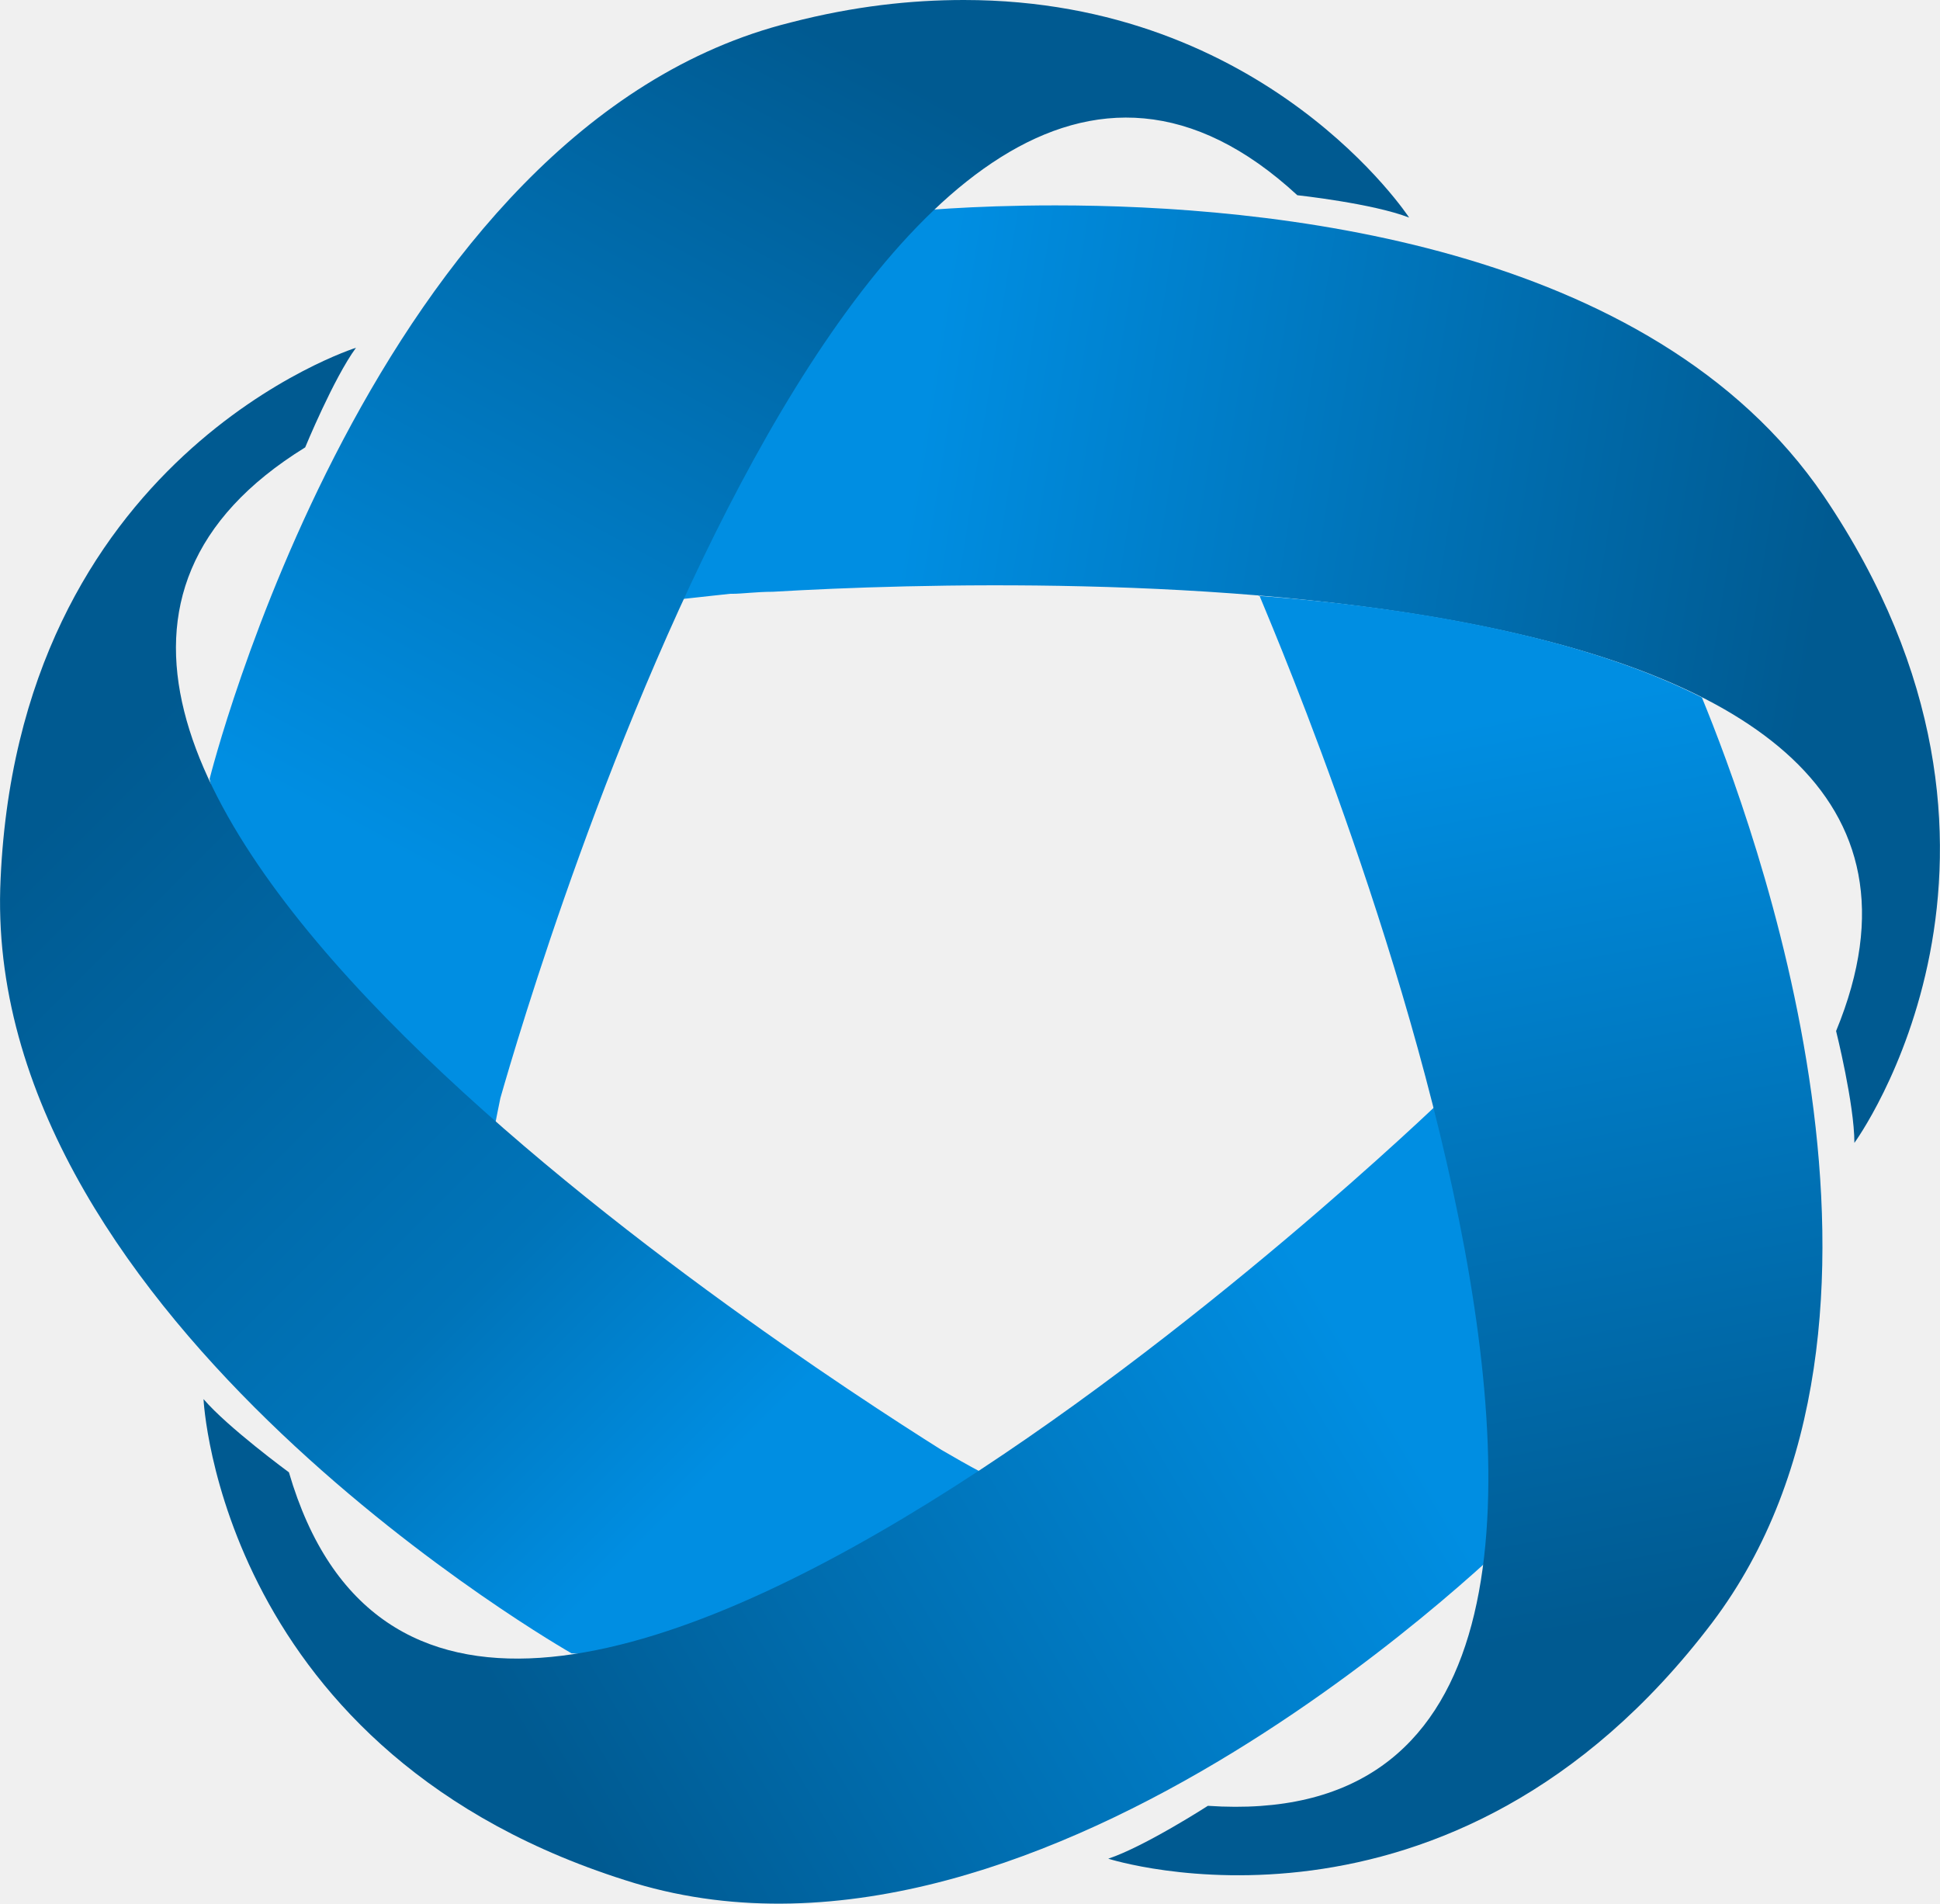
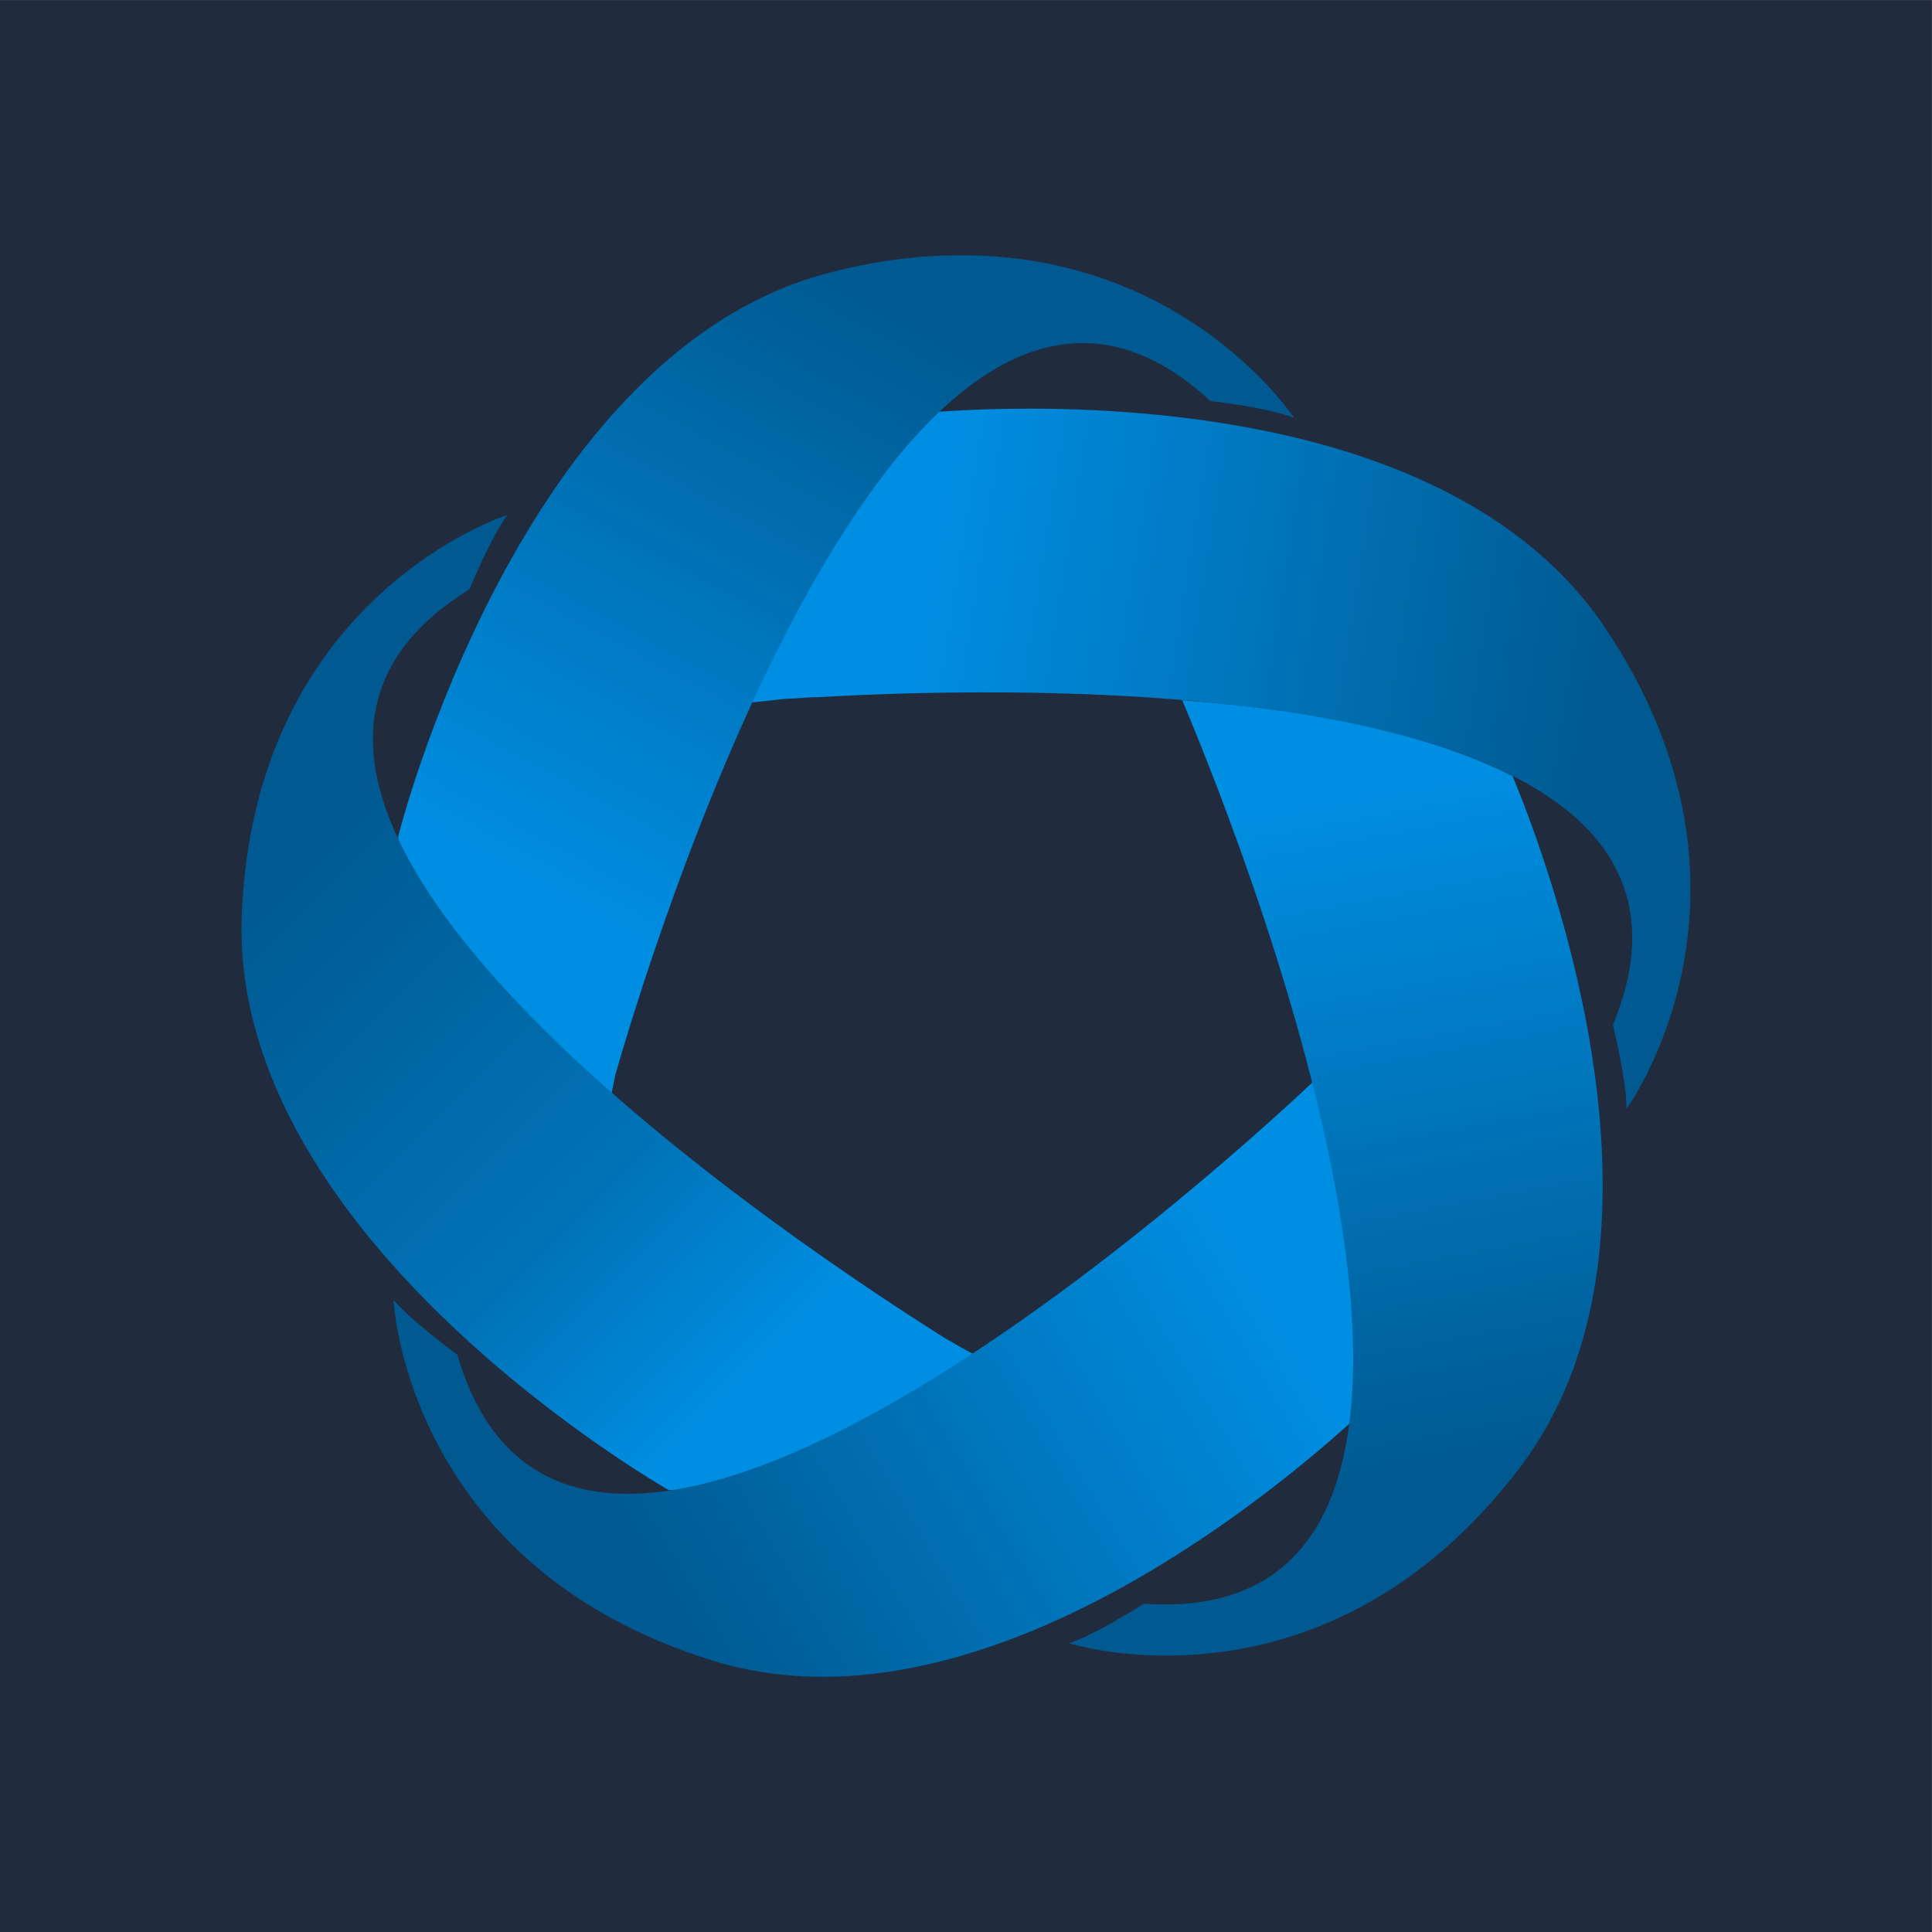
- <svg xmlns="http://www.w3.org/2000/svg" xmlns:xlink="http://www.w3.org/1999/xlink" xml:space="preserve" width="85.636mm" height="84.001mm" version="1.1" style="shape-rendering:geometricPrecision; text-rendering:geometricPrecision; image-rendering:optimizeQuality; fill-rule:evenodd; clip-rule:evenodd" viewBox="0 0 954 936" id="svg2">
-   <defs id="defs4">
-     <style type="text/css" id="style6">
-     .fil6 {fill:none}
-     .fil1 {fill:#0070B8;fill-rule:nonzero}
-     .fil3 {fill:url(#id0)}
-     .fil4 {fill:url(#id1)}
-     .fil0 {fill:url(#id2)}
-     .fil5 {fill:url(#id3)}
-     .fil2 {fill:url(#id4)}
-    </style>
-     <linearGradient id="id0" gradientUnits="userSpaceOnUse" x1="40.959" y1="386.213" x2="365.241" y2="710.493">
-       <stop offset="0" style="stop-opacity:1; stop-color:#005A91" id="stop9" />
-       <stop offset="0.678" style="stop-opacity:1; stop-color:#0074B9" id="stop11" />
-       <stop offset="1" style="stop-opacity:1; stop-color:#008EE2" id="stop13" />
+ <svg xmlns="http://www.w3.org/2000/svg" xmlns:xlink="http://www.w3.org/1999/xlink" id="svg2" width="512" height="512" version="1.1" viewBox="0 0 512 512" xml:space="preserve">
+   <defs id="defs6">
+     <clipPath id="clipPath28">
+       <path id="path26" d="m0 807h712v-807h-712z" />
+     </clipPath>
+     <clipPath id="clipPath36">
+       <path id="path34" d="m163.75 548.25h384.5v-384.5h-384.5z" />
+     </clipPath>
+     <clipPath id="clipPath40">
+       <path id="path38" d="m163.75 548.25h384.5v-384.5h-384.5z" />
+     </clipPath>
+     <mask id="mask42" x="0" y="0" width="1" height="1" maskUnits="userSpaceOnUse">
+       <g id="g58">
+         <g id="g56" clip-path="url(#clipPath36)">
+           <path id="path44" d="m163.75 548.25h384.5v-384.5h-384.5z" />
+           <g id="g54">
+             <g id="g52">
+               <g id="g50" clip-path="url(#clipPath40)">
+                 <path id="path48" d="m99.917 612.08h512.67v-512.67h-512.67z" fill="#fff" />
+               </g>
+             </g>
+           </g>
+         </g>
+       </g>
+     </mask>
+     <clipPath id="clipPath66">
+       <path id="path64" d="m163.75 548.25h384.5v-384.5h-384.5z" />
+     </clipPath>
+     <clipPath id="clipPath70">
+       <path id="path68" d="m164 548h384v-384h-384z" />
+     </clipPath>
+     <clipPath id="clipPath74">
+       <path id="path72" d="m164.07 547.97h383.93v-384.01h-383.93z" />
+     </clipPath>
+     <clipPath id="clipPath78">
+       <path id="path76" d="m164.02 547.93h383.82v-383.75h-383.82z" />
+     </clipPath>
+     <clipPath id="clipPath82">
+       <path id="path80" d="m299.75 548.25h0.5v-384.5h-0.5z" />
+     </clipPath>
+     <clipPath id="clipPath86">
+       <path id="path84" d="m355.75 548.25h0.5v-384.5h-0.5z" />
+     </clipPath>
+     <clipPath id="clipPath90">
+       <path id="path88" d="m411.83 548.25h0.5v-384.5h-0.5z" />
+     </clipPath>
+     <clipPath id="clipPath94">
+       <path id="path92" d="m163.9 412.1h383.93v-0.2h-383.93z" />
+     </clipPath>
+     <clipPath id="clipPath98">
+       <path id="path96" d="m163.9 356.1h383.93v-0.2h-383.93z" />
+     </clipPath>
+     <clipPath id="clipPath102">
+       <path id="path100" d="m163.75 300.25h384.23v-0.5h-384.23z" />
+     </clipPath>
+     <linearGradient id="id1" x1="270.9" x2="657.09" y1="878.53" y2="650.06" gradientUnits="userSpaceOnUse">
+       <stop id="stop16" stop-color="#005A91" offset="0" />
+       <stop id="stop18" stop-color="#008EE2" offset="1" />
    </linearGradient>
-     <linearGradient id="id1" gradientUnits="userSpaceOnUse" x1="270.904" y1="878.53" x2="657.093" y2="650.06">
-       <stop offset="0" style="stop-opacity:1; stop-color:#005A91" id="stop16" />
-       <stop offset="1" style="stop-opacity:1; stop-color:#008EE2" id="stop18" />
+     <linearGradient id="linearGradient9098" x1="891.61" x2="447.05" y1="316.48" y2="245.18" gradientUnits="userSpaceOnUse" xlink:href="#id1" />
+     <linearGradient id="linearGradient9100" x1="449.26" x2="234.05" y1="41.296" y2="440.75" gradientUnits="userSpaceOnUse" xlink:href="#id1" />
+     <linearGradient id="linearGradient9102" x1="40.959" x2="365.24" y1="386.21" y2="710.49" gradientUnits="userSpaceOnUse">
+       <stop id="stop9" stop-color="#005A91" offset="0" />
+       <stop id="stop11" stop-color="#0074B9" offset=".678" />
+       <stop id="stop13" stop-color="#008EE2" offset="1" />
    </linearGradient>
-     <linearGradient id="id2" gradientUnits="userSpaceOnUse" xlink:href="#id1" x1="891.606" y1="316.477" x2="447.052" y2="245.18" />
-     <linearGradient id="id3" gradientUnits="userSpaceOnUse" xlink:href="#id1" x1="777.962" y1="801.882" x2="695.417" y2="359.681" />
-     <linearGradient id="id4" gradientUnits="userSpaceOnUse" xlink:href="#id1" x1="449.258" y1="41.296" x2="234.054" y2="440.751" />
+     <linearGradient id="linearGradient9104" x1="270.9" x2="657.09" y1="878.53" y2="650.06" gradientUnits="userSpaceOnUse" xlink:href="#id1" />
+     <linearGradient id="linearGradient9106" x1="777.96" x2="695.42" y1="801.88" y2="359.68" gradientUnits="userSpaceOnUse" xlink:href="#id1" />
  </defs>
-   <g id="Capa_x0020_1">
-     <path class="fil0" d="M912 562l0 0c0,0 104,-142 -15,-318 -85,-125 -274,-143 -378,-143 -43,0 -71,3 -71,3l0 0c0,0 -116,70 -106,167 -4,-1 -7,0 -7,0l-9 24c-1,1 23,-2 33,-3 0,0 0,0 1,0 5,0 12,-1 20,-1 136,-8 620,-19 523,216 0,0 9,36 9,55z" id="path25" />
-     <path class="fil2" d="M389 11c-206,51 -286,372 -286,372 0,0 23,124 109,155 8,14 30,33 30,25 0,-4 2,-13 4,-23 16,-56 186,-634 392,-444 0,0 37,4 55,11 0,0 -70,-107 -219,-107 -26,0 -54,3 -85,11l0 0z" id="path30" />
-     <g id="g32" />
-     <path class="fil3" d="M0 437c-6,213 281,376 281,376 0,0 134,12 184,-70 15,-5 37,-12 31,-13 -5,-1 -21,-10 -33,-17 -81,-51 -543,-351 -313,-493 0,0 14,-34 25,-49 0,0 -168,53 -175,266z" id="path35" />
-     <path class="fil4" d="M142 724c0,0 -30,-22 -42,-36 0,0 8,176 212,238 203,61 436,-174 436,-174 0,0 54,-147 -39,-211 0,0 -484,467 -567,183l0 0z" id="path40" />
-     <path class="fil5" d="M594 888c0,0 -31,20 -49,26 0,0 168,54 297,-116 112,-148 20,-394 -5,-455 -57,-29 -138,-44 -218,-50 0,0 0,-1 0,-1 2,6 269,616 -25,596l0 0z" id="path43" />
-     <polygon class="fil6" points="448,104 448,104 " id="polygon46" />
-     <polygon class="fil6" points="594,888 594,888 " id="polygon48" />
-     <path class="fil6" d="M619 292c0,0 0,0 0,0 0,0 0,0 0,0l0 0z" id="path50" />
-     <polygon class="fil6" points="142,724 142,724 " id="polygon52" />
-     <polygon class="fil6" points="389,11 389,11 " id="polygon54" />
+   <g id="g10" transform="matrix(1.3333 0 0 -1.3333 0 512)">
+     <path id="path20" d="m-2e-7 384h384v-384h-384z" fill="#212b3e" />
+     <g id="g22" transform="matrix(.74902 0 0 .74902 -74.653 -74.653)" display="none">
+       <g id="g24" clip-path="url(#clipPath28)">
+         <g id="g30">
+           <g id="g60" mask="url(#mask42)">
+             <g id="g234">
+               <g id="g232" clip-path="url(#clipPath66)">
+                 <g id="g112">
+                   <g id="g110">
+                     <g id="g108" clip-path="url(#clipPath70)" opacity=".1">
+                       <path id="path106" d="m164 548h384v-384h-384z" fill="#66ddb7" />
+                     </g>
+                   </g>
+                 </g>
+                 <path id="path114" d="m164 548h384v-384h-384z" fill="none" stroke="#65dcb7" stroke-width=".5" />
+                 <g id="g118" transform="translate(183 484)">
+                   <path id="path116" d="m0 0h345.99c1.659 0 3.004-1.345 3.004-3.004v-249.99c0-1.659-1.345-3.004-3.004-3.004h-345.99c-1.659 0-3.004 1.345-3.004 3.004v249.99c0 1.659 1.345 3.004 3.004 3.004z" fill="none" stroke="#65dcb7" stroke-width=".5" />
+                 </g>
+                 <g id="g122" transform="translate(231 532)">
+                   <path id="path120" d="m0 0h249.99c1.659 0 3.004-1.345 3.004-3.004v-345.99c0-1.659-1.345-3.004-3.004-3.004h-249.99c-1.659 0-3.004 1.345-3.004 3.004v345.99c0 1.659 1.345 3.004 3.004 3.004z" fill="none" stroke="#65dcb7" stroke-width=".5" />
+                 </g>
+                 <g id="g126" transform="translate(207 508)">
+                   <path id="path124" d="m0 0h297.99c1.659 0 3.004-1.345 3.004-3.004v-297.99c0-1.659-1.345-3.004-3.004-3.004h-297.99c-1.659 0-3.004 1.345-3.004 3.004v297.99c0 1.659 1.345 3.004 3.004 3.004z" fill="none" stroke="#65dcb7" stroke-width=".5" />
+                 </g>
+                 <g id="g130" transform="translate(356,532)">
+                   <path id="path128" d="m0 0c97.202 0 176-78.798 176-176s-78.798-176-176-176-176 78.798-176 176 78.798 176 176 176z" fill="none" stroke="#65dcb7" stroke-width=".5" />
+                 </g>
+                 <g id="g134" transform="translate(356,436)">
+                   <path id="path132" d="m0 0c44.183 0 80-35.817 80-80s-35.817-80-80-80-80 35.817-80 80 35.817 80 80 80z" fill="none" stroke="#65dcb7" stroke-width=".5" />
+                 </g>
+                 <g id="g146">
+                   <g id="g144">
+                     <g id="g142" clip-path="url(#clipPath74)" opacity=".3">
+                       <g id="g140" transform="translate(164.42 164.31)">
+                         <path id="path138" d="m0 0 383.23 383.3" fill="none" stroke="#65dcb7" stroke-linecap="square" stroke-width=".5" />
+                       </g>
+                     </g>
+                   </g>
+                 </g>
+                 <g id="g158">
+                   <g id="g156">
+                     <g id="g154" clip-path="url(#clipPath78)" opacity=".3">
+                       <g id="g152" transform="translate(547.48 164.53)">
+                         <path id="path150" d="m0 0-383.11 383.05" fill="none" stroke="#65dcb7" stroke-linecap="square" stroke-width=".5" />
+                       </g>
+                     </g>
+                   </g>
+                 </g>
+                 <g id="g170">
+                   <g id="g168">
+                     <g id="g166" clip-path="url(#clipPath82)" opacity=".3">
+                       <g id="g164" transform="translate(300,548)">
+                         <path id="path162" d="m0 0v-384" fill="none" stroke="#65dcb7" stroke-linecap="square" stroke-width=".5" />
+                       </g>
+                     </g>
+                   </g>
+                 </g>
+                 <g id="g182">
+                   <g id="g180">
+                     <g id="g178" clip-path="url(#clipPath86)" opacity=".3">
+                       <g id="g176" transform="translate(356,548)">
+                         <path id="path174" d="m0 0v-384" fill="none" stroke="#65dcb7" stroke-linecap="square" stroke-width=".5" />
+                       </g>
+                     </g>
+                   </g>
+                 </g>
+                 <g id="g194">
+                   <g id="g192">
+                     <g id="g190" clip-path="url(#clipPath90)" opacity=".3">
+                       <g id="g188" transform="translate(412.08 548)">
+                         <path id="path186" d="m0 0v-384" fill="none" stroke="#65dcb7" stroke-linecap="square" stroke-width=".5" />
+                       </g>
+                     </g>
+                   </g>
+                 </g>
+                 <g id="g206">
+                   <g id="g204">
+                     <g id="g202" clip-path="url(#clipPath94)" opacity=".3">
+                       <g id="g200" transform="translate(547.73 412)">
+                         <path id="path198" d="m0 0h-383.73" fill="none" stroke="#65dcb7" stroke-linecap="square" stroke-width=".2" />
+                       </g>
+                     </g>
+                   </g>
+                 </g>
+                 <g id="g218">
+                   <g id="g216">
+                     <g id="g214" clip-path="url(#clipPath98)" opacity=".3">
+                       <g id="g212" transform="translate(547.73 356)">
+                         <path id="path210" d="m0 0h-383.73" fill="none" stroke="#65dcb7" stroke-linecap="square" stroke-width=".2" />
+                       </g>
+                     </g>
+                   </g>
+                 </g>
+                 <g id="g230">
+                   <g id="g228">
+                     <g id="g226" clip-path="url(#clipPath102)" opacity=".3">
+                       <g id="g224" transform="translate(547.73 300)">
+                         <path id="path222" d="m0 0h-383.73" fill="none" stroke="#65dcb7" stroke-linecap="square" stroke-width=".5" />
+                       </g>
+                     </g>
+                   </g>
+                 </g>
+               </g>
+             </g>
+           </g>
+         </g>
+       </g>
+     </g>
+     <g id="g8540" transform="matrix(.30183 0 0 -.30183 48.028 333.27)" clip-rule="evenodd" fill-rule="evenodd" image-rendering="optimizeQuality" shape-rendering="geometricPrecision">
+       <path id="path25" class="fil0" d="m912 562s104-142-15-318c-85-125-274-143-378-143-43 0-71 3-71 3s-116 70-106 167c-4-1-7 0-7 0l-9 24c-1 1 23-2 33-3h1c5 0 12-1 20-1 136-8 620-19 523 216 0 0 9 36 9 55z" fill="url(#linearGradient9098)" />
+       <path id="path30" class="fil2" d="m389 11c-206 51-286 372-286 372s23 124 109 155c8 14 30 33 30 25 0-4 2-13 4-23 16-56 186-634 392-444 0 0 37 4 55 11 0 0-70-107-219-107-26 0-54 3-85 11z" fill="url(#linearGradient9100)" />
+       <path id="path35" class="fil3" d="m0 437c-6 213 281 376 281 376s134 12 184-70c15-5 37-12 31-13-5-1-21-10-33-17-81-51-543-351-313-493 0 0 14-34 25-49 0 0-168 53-175 266z" fill="url(#linearGradient9102)" />
+       <path id="path40" class="fil4" d="m142 724s-30-22-42-36c0 0 8 176 212 238 203 61 436-174 436-174s54-147-39-211c0 0-484 467-567 183z" fill="url(#linearGradient9104)" />
+       <path id="path43" class="fil5" d="m594 888s-31 20-49 26c0 0 168 54 297-116 112-148 20-394-5-455-57-29-138-44-218-50v-1c2 6 269 616-25 596z" fill="url(#linearGradient9106)" />
+       <path id="path50" class="fil6" d="m619 292z" fill="none" />
+     </g>
  </g>
</svg>
